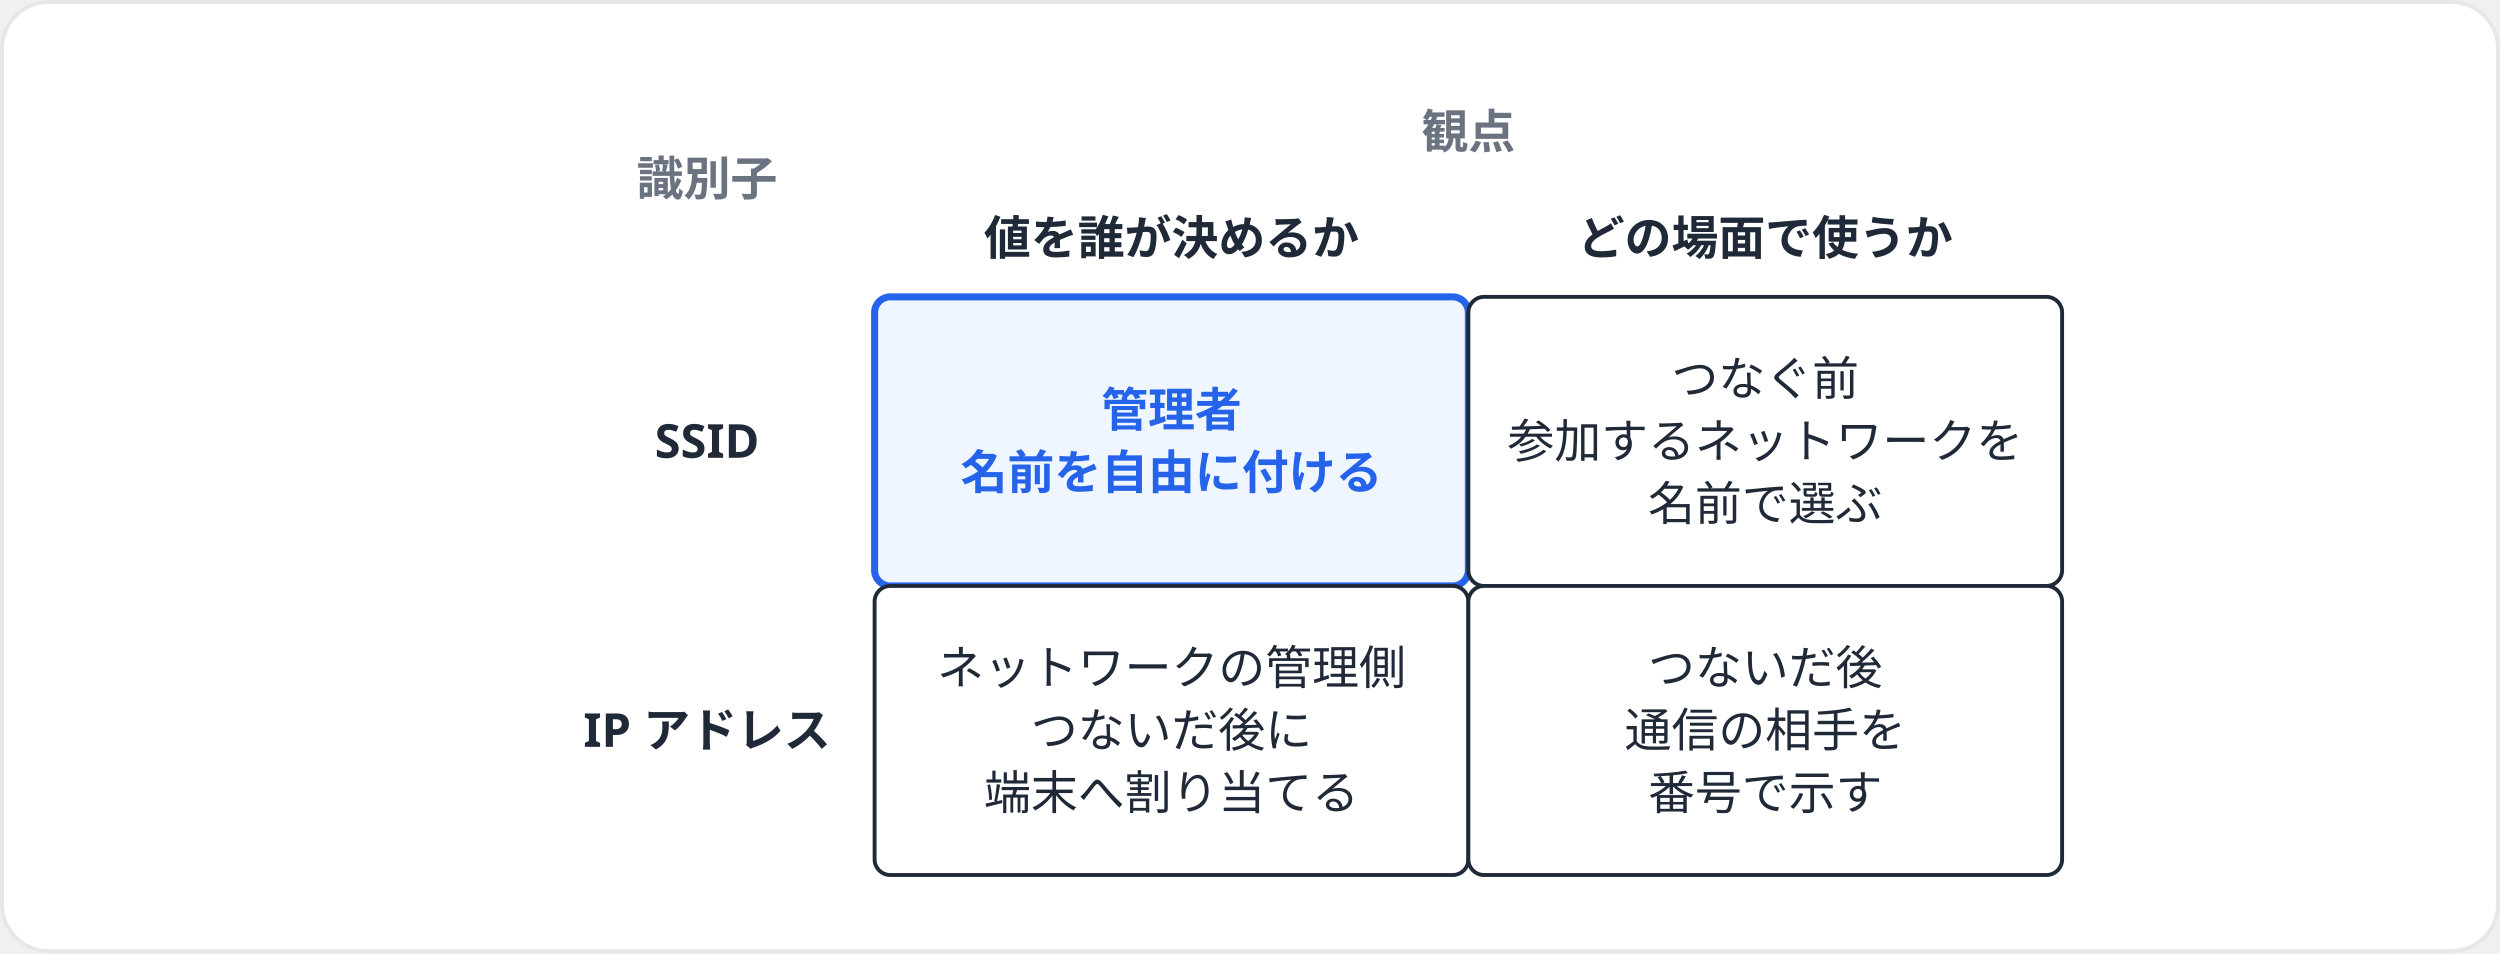
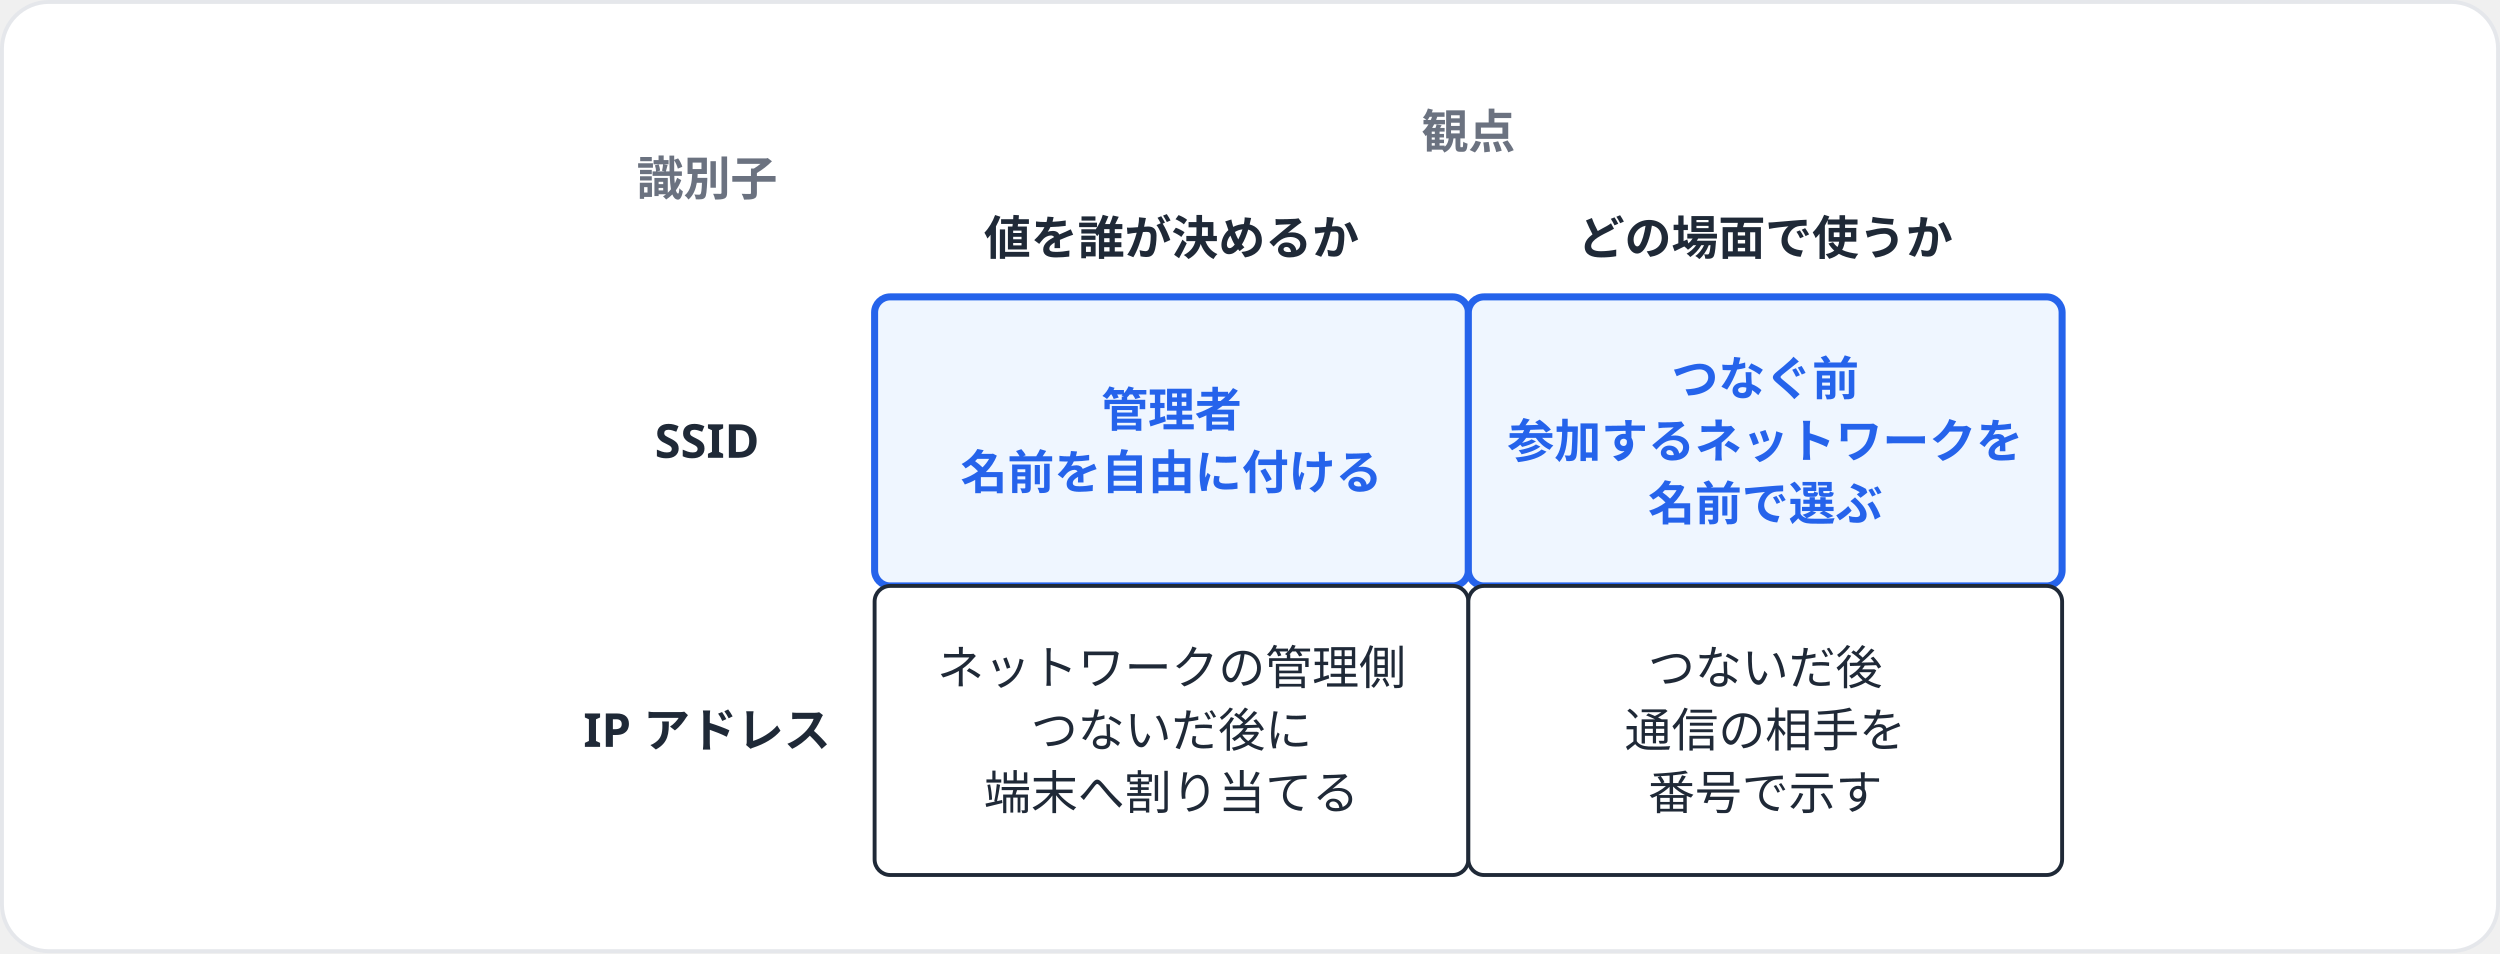
<svg xmlns="http://www.w3.org/2000/svg" width="640" height="244" viewBox="0 0 640 244">
  <rect x="0.5" y="0.5" width="639" height="243" rx="12" fill="#ffffff" stroke="#e5e7eb" stroke-width="1" />
  <g transform="translate(112.1 20)">
    <text x="263.8" y="18" font-family="Hiragino Sans, Hiragino Kaku Gothic ProN, Noto Sans JP, Yu Gothic, Meiryo, sans-serif" font-size="12" fill="#6b7280" text-anchor="middle" font-weight="600">観点</text>
    <text x="68.9" y="30" font-family="Hiragino Sans, Hiragino Kaku Gothic ProN, Noto Sans JP, Yu Gothic, Meiryo, sans-serif" font-size="12" fill="#6b7280" text-anchor="middle" font-weight="600">識別子</text>
    <text x="187.8" y="45.2" font-family="Hiragino Sans, Hiragino Kaku Gothic ProN, Noto Sans JP, Yu Gothic, Meiryo, sans-serif" font-size="12" fill="#1f2937" text-anchor="middle" font-weight="600">値を誰が決めるか</text>
    <text x="339.8" y="45.2" font-family="Hiragino Sans, Hiragino Kaku Gothic ProN, Noto Sans JP, Yu Gothic, Meiryo, sans-serif" font-size="12" fill="#1f2937" text-anchor="middle" font-weight="600">どの場面で使うか</text>
    <text x="68.9" y="97.2" font-family="Hiragino Sans, Hiragino Kaku Gothic ProN, Noto Sans JP, Yu Gothic, Meiryo, sans-serif" font-size="12" fill="#1f2937" text-anchor="middle" font-weight="600">SSID</text>
    <text x="68.9" y="171.2" font-family="Hiragino Sans, Hiragino Kaku Gothic ProN, Noto Sans JP, Yu Gothic, Meiryo, sans-serif" font-size="12" fill="#1f2937" text-anchor="middle" font-weight="600">IP アドレス</text>
    <rect x="111.8" y="56" width="152" height="74" rx="4" fill="#eff6ff" stroke="#2563eb" stroke-width="1.8" />
    <text x="187.8" y="89.2" font-family="Hiragino Sans, Hiragino Kaku Gothic ProN, Noto Sans JP, Yu Gothic, Meiryo, sans-serif" font-size="12" fill="#2563eb" text-anchor="middle" font-weight="600">管理者</text>
    <text x="187.8" y="105.2" font-family="Hiragino Sans, Hiragino Kaku Gothic ProN, Noto Sans JP, Yu Gothic, Meiryo, sans-serif" font-size="12" fill="#2563eb" text-anchor="middle" font-weight="600">名前を自由に付ける</text>
-     <rect x="263.8" y="56" width="152" height="74" rx="4" fill="#ffffff" stroke="#1f2937" stroke-width="1" />
-     <text x="339.8" y="81.2" font-family="Hiragino Sans, Hiragino Kaku Gothic ProN, Noto Sans JP, Yu Gothic, Meiryo, sans-serif" font-size="12" fill="#1f2937" text-anchor="middle">つなぐ前</text>
-     <text x="339.8" y="97.2" font-family="Hiragino Sans, Hiragino Kaku Gothic ProN, Noto Sans JP, Yu Gothic, Meiryo, sans-serif" font-size="12" fill="#1f2937" text-anchor="middle">参加するネットワークを</text>
-     <text x="339.8" y="113.2" font-family="Hiragino Sans, Hiragino Kaku Gothic ProN, Noto Sans JP, Yu Gothic, Meiryo, sans-serif" font-size="12" fill="#1f2937" text-anchor="middle">名前で選ぶ</text>
+     <rect x="263.8" y="56" width="152" height="74" rx="4" fill="#eff6ff" stroke="#2563eb" stroke-width="1.8" />
+     <text x="339.8" y="81.2" font-family="Hiragino Sans, Hiragino Kaku Gothic ProN, Noto Sans JP, Yu Gothic, Meiryo, sans-serif" font-size="12" fill="#2563eb" text-anchor="middle" font-weight="600">つなぐ前</text>
+     <text x="339.8" y="97.2" font-family="Hiragino Sans, Hiragino Kaku Gothic ProN, Noto Sans JP, Yu Gothic, Meiryo, sans-serif" font-size="12" fill="#2563eb" text-anchor="middle" font-weight="600">参加するネットワークを</text>
+     <text x="339.8" y="113.2" font-family="Hiragino Sans, Hiragino Kaku Gothic ProN, Noto Sans JP, Yu Gothic, Meiryo, sans-serif" font-size="12" fill="#2563eb" text-anchor="middle" font-weight="600">名前で選ぶ</text>
    <rect x="111.8" y="130" width="152" height="74" rx="4" fill="#ffffff" stroke="#1f2937" stroke-width="1" />
    <text x="187.8" y="155.2" font-family="Hiragino Sans, Hiragino Kaku Gothic ProN, Noto Sans JP, Yu Gothic, Meiryo, sans-serif" font-size="12" fill="#1f2937" text-anchor="middle">ネットワークの管理側</text>
    <text x="187.8" y="171.2" font-family="Hiragino Sans, Hiragino Kaku Gothic ProN, Noto Sans JP, Yu Gothic, Meiryo, sans-serif" font-size="12" fill="#1f2937" text-anchor="middle">つないだ後に</text>
    <text x="187.8" y="187.2" font-family="Hiragino Sans, Hiragino Kaku Gothic ProN, Noto Sans JP, Yu Gothic, Meiryo, sans-serif" font-size="12" fill="#1f2937" text-anchor="middle">端末へ割り当てる</text>
    <rect x="263.8" y="130" width="152" height="74" rx="4" fill="#ffffff" stroke="#1f2937" stroke-width="1" />
    <text x="339.8" y="155.2" font-family="Hiragino Sans, Hiragino Kaku Gothic ProN, Noto Sans JP, Yu Gothic, Meiryo, sans-serif" font-size="12" fill="#1f2937" text-anchor="middle">つないだ後</text>
    <text x="339.8" y="171.2" font-family="Hiragino Sans, Hiragino Kaku Gothic ProN, Noto Sans JP, Yu Gothic, Meiryo, sans-serif" font-size="12" fill="#1f2937" text-anchor="middle">通信の相手を</text>
    <text x="339.8" y="187.2" font-family="Hiragino Sans, Hiragino Kaku Gothic ProN, Noto Sans JP, Yu Gothic, Meiryo, sans-serif" font-size="12" fill="#1f2937" text-anchor="middle">番号で示す</text>
  </g>
</svg>
